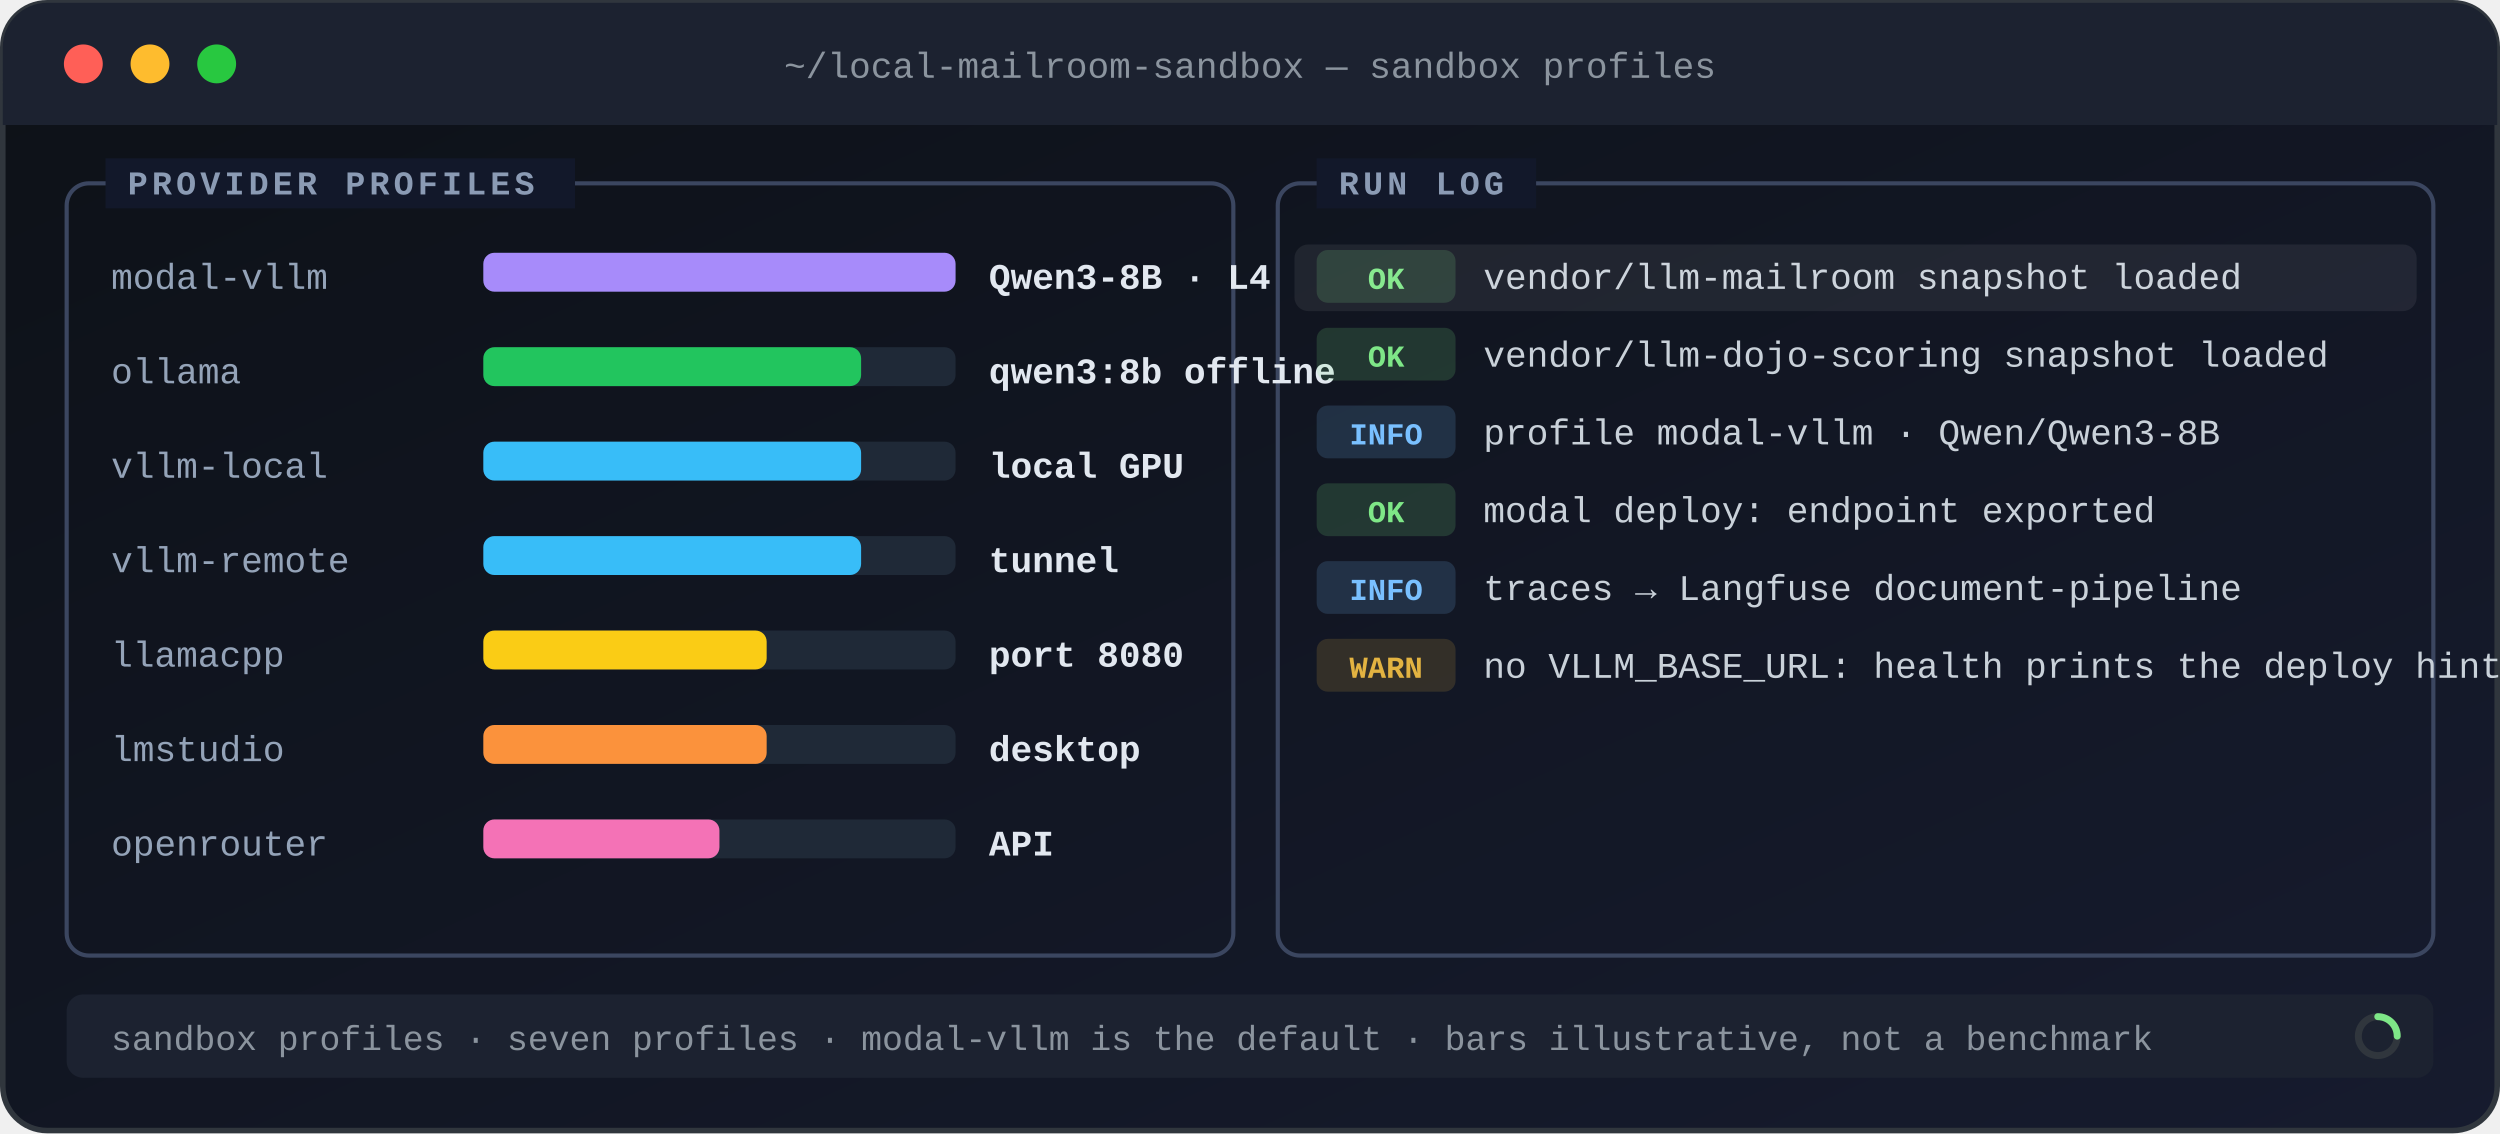
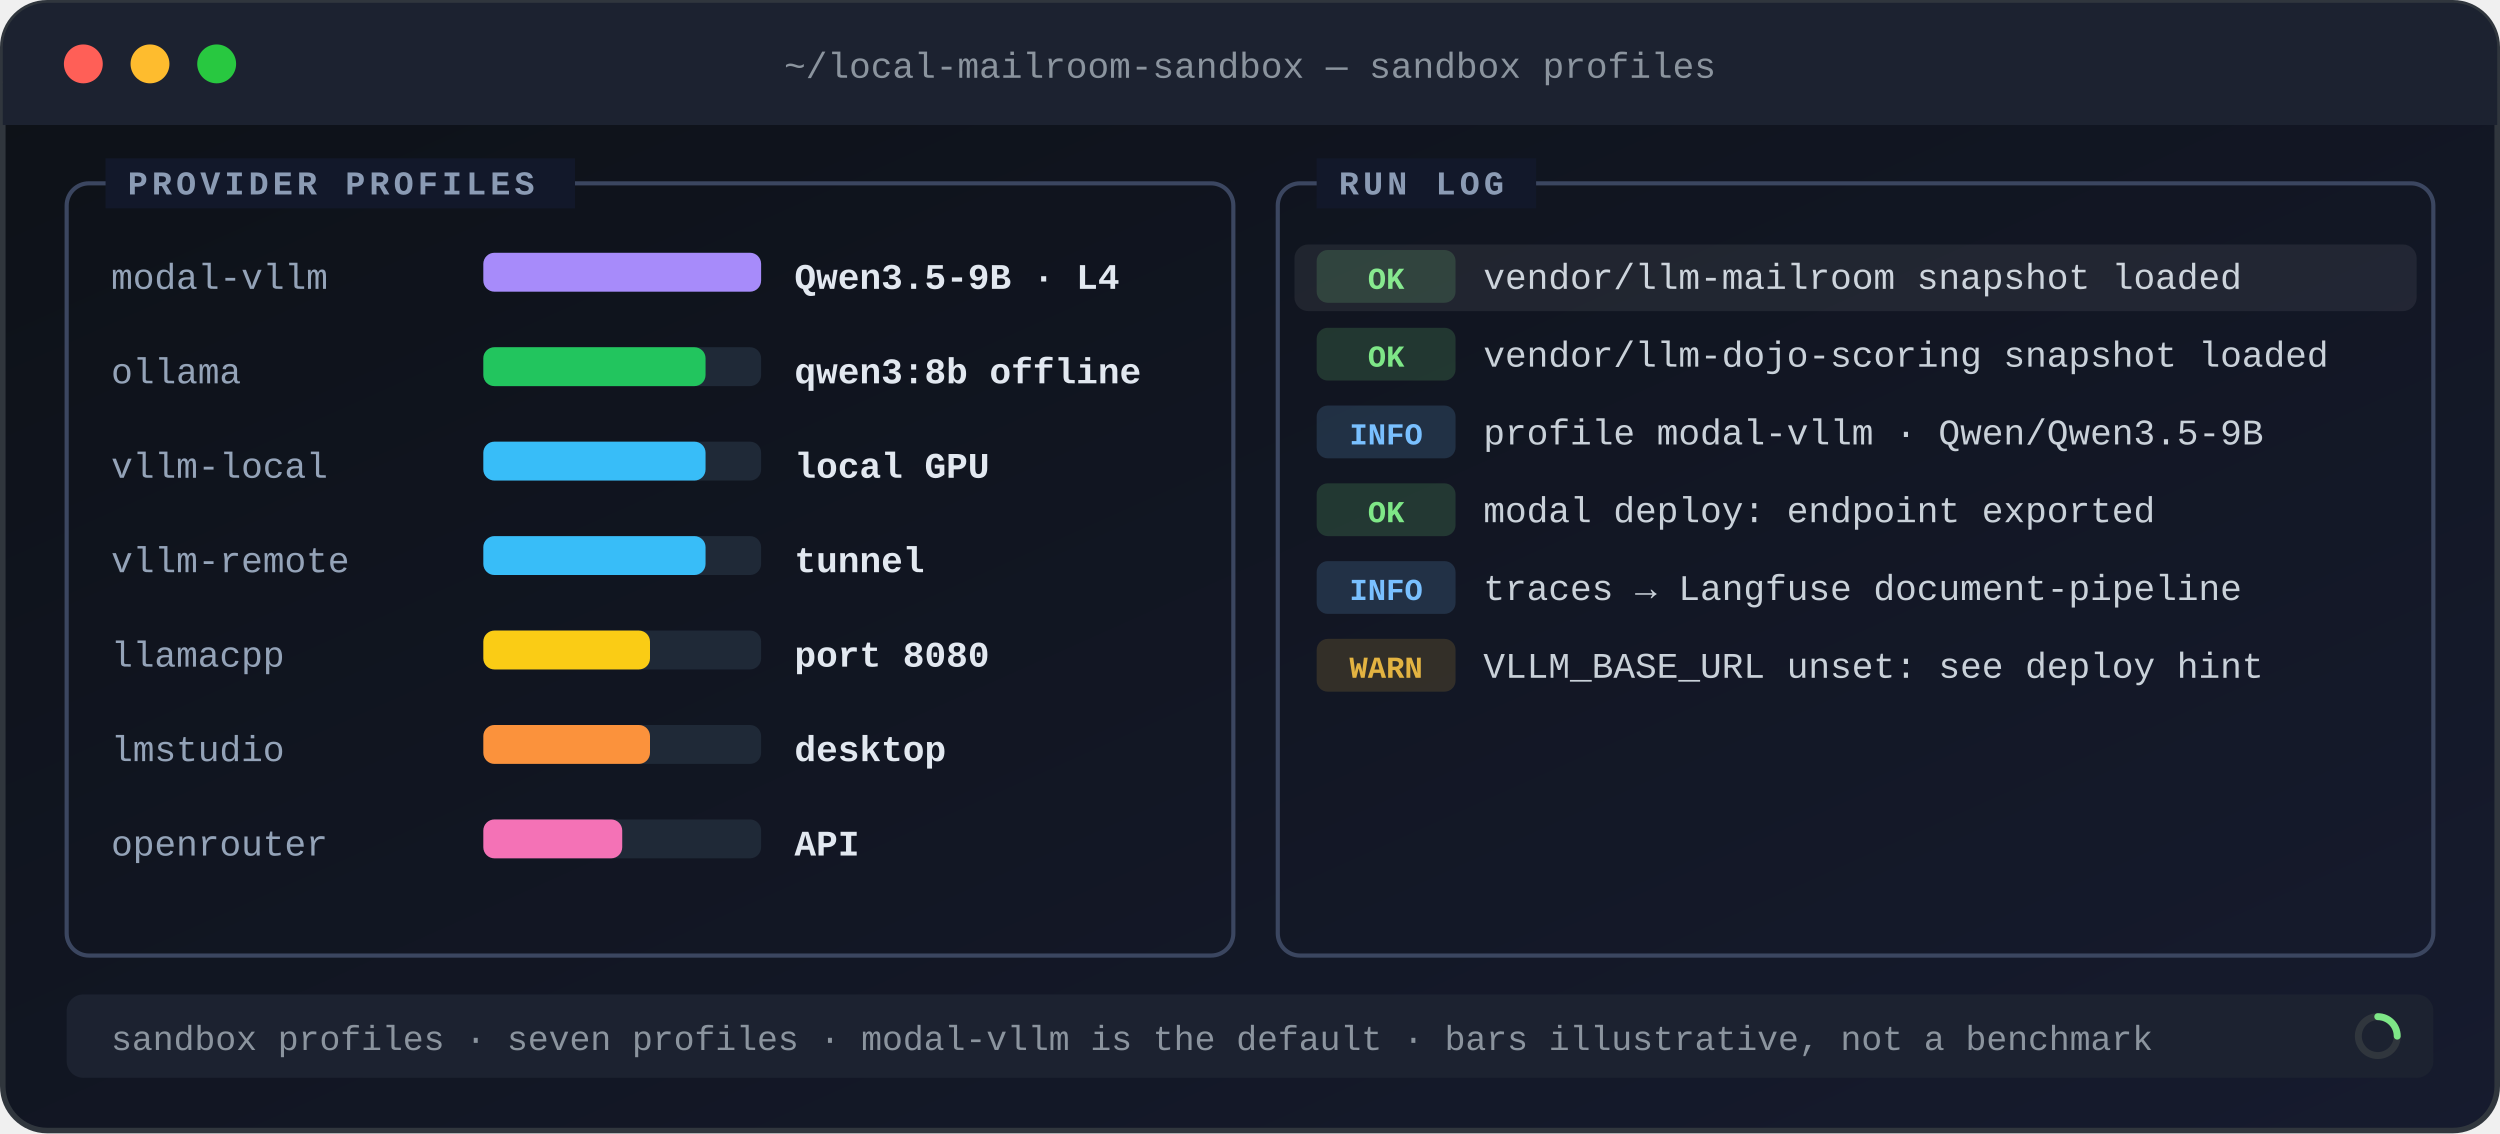
<svg xmlns="http://www.w3.org/2000/svg" viewBox="0 0 900 408" width="900" height="408" role="img" aria-labelledby="t d" font-family="ui-monospace,SFMono-Regular,Menlo,Consolas,'Liberation Mono',monospace">
  <defs>
    <linearGradient id="bg" x1="0" y1="0" x2="1" y2="1">
      <stop offset="0" stop-color="#0d1117" />
      <stop offset="1" stop-color="#161b2e" />
    </linearGradient>
    <linearGradient id="sheen" x1="0" y1="0" x2="1" y2="0">
      <stop offset="0" stop-color="#fff" stop-opacity="0" />
      <stop offset=".5" stop-color="#fff" stop-opacity=".35" />
      <stop offset="1" stop-color="#fff" stop-opacity="0" />
    </linearGradient>
  </defs>
  <style>@media (prefers-reduced-motion: reduce){.motion{display:none}}</style>
  <rect x="1" y="1" width="898" height="406" rx="16" fill="url(#bg)" stroke="#30363d" stroke-width="2" />
  <rect x="1" y="1" width="898" height="44" rx="16" fill="#1c2230" />
  <rect x="1" y="30" width="898" height="15" fill="#1c2230" />
  <circle cx="30" cy="23" r="7" fill="#ff5f57" />
  <circle cx="54" cy="23" r="7" fill="#febc2e" />
  <circle cx="78" cy="23" r="7" fill="#28c840" />
  <text x="450" y="28" text-anchor="middle" font-size="13" fill="#8b949e">~/local-mailroom-sandbox — sandbox profiles</text>
  <rect x="24" y="66" width="420" height="278" rx="8" fill="none" stroke="#3b4660" stroke-width="1.5" />
  <rect x="38" y="57" width="169" height="18" fill="#12182a" />
  <text x="46" y="70" font-size="12" fill="#8b9bb4" font-weight="700" letter-spacing="1.5">PROVIDER PROFILES</text>
  <rect x="460" y="66" width="416" height="278" rx="8" fill="none" stroke="#3b4660" stroke-width="1.5" />
  <rect x="474" y="57" width="79" height="18" fill="#12182a" />
  <text x="482" y="70" font-size="12" fill="#8b9bb4" font-weight="700" letter-spacing="1.5">RUN LOG</text>
  <text x="40" y="104" font-size="13" fill="#94a3b8">modal-vllm</text>
-   <rect x="174" y="91" width="170" height="14" rx="4" fill="#1f2937" />
-   <rect x="174" y="91" width="170" height="14" rx="4" fill="#a78bfa" />
+   <rect x="174" y="91" width="100" height="14" rx="4" fill="#1f2937" />
+   <rect x="174" y="91" width="100" height="14" rx="4" fill="#a78bfa" />
  <clipPath id="g0">
-     <rect x="174" y="91" width="170" height="14" rx="4" />
+     <rect x="174" y="91" width="100" height="14" rx="4" />
  </clipPath>
  <g class="motion" clip-path="url(#g0)">
    <rect x="124" y="91" width="50" height="14" fill="url(#sheen)">
-       <animate attributeName="x" values="124;344;344" keyTimes="0;.45;1" dur="4s" begin="0s" repeatCount="indefinite" />
+       <animate attributeName="x" values="124;274;274" keyTimes="0;.45;1" dur="4s" begin="0s" repeatCount="indefinite" />
    </rect>
  </g>
-   <text x="356" y="104" font-size="13" fill="#e2e8f0" font-weight="700">Qwen3-8B · L4</text>
+   <text x="286" y="104" font-size="13" fill="#e2e8f0" font-weight="700">Qwen3.5-9B · L4</text>
  <text x="40" y="138" font-size="13" fill="#94a3b8">ollama</text>
-   <rect x="174" y="125" width="170" height="14" rx="4" fill="#1f2937" />
-   <rect x="174" y="125" width="136" height="14" rx="4" fill="#22c55e" />
+   <rect x="174" y="125" width="100" height="14" rx="4" fill="#1f2937" />
+   <rect x="174" y="125" width="80" height="14" rx="4" fill="#22c55e" />
  <clipPath id="g1">
-     <rect x="174" y="125" width="136" height="14" rx="4" />
+     <rect x="174" y="125" width="80" height="14" rx="4" />
  </clipPath>
  <g class="motion" clip-path="url(#g1)">
    <rect x="124" y="125" width="50" height="14" fill="url(#sheen)">
-       <animate attributeName="x" values="124;310;310" keyTimes="0;.45;1" dur="4s" begin="0.3s" repeatCount="indefinite" />
+       <animate attributeName="x" values="124;254;254" keyTimes="0;.45;1" dur="4s" begin="0.3s" repeatCount="indefinite" />
    </rect>
  </g>
-   <text x="356" y="138" font-size="13" fill="#e2e8f0" font-weight="700">qwen3:8b offline</text>
+   <text x="286" y="138" font-size="13" fill="#e2e8f0" font-weight="700">qwen3:8b offline</text>
  <text x="40" y="172" font-size="13" fill="#94a3b8">vllm-local</text>
-   <rect x="174" y="159" width="170" height="14" rx="4" fill="#1f2937" />
-   <rect x="174" y="159" width="136" height="14" rx="4" fill="#38bdf8" />
+   <rect x="174" y="159" width="100" height="14" rx="4" fill="#1f2937" />
+   <rect x="174" y="159" width="80" height="14" rx="4" fill="#38bdf8" />
  <clipPath id="g2">
-     <rect x="174" y="159" width="136" height="14" rx="4" />
+     <rect x="174" y="159" width="80" height="14" rx="4" />
  </clipPath>
  <g class="motion" clip-path="url(#g2)">
    <rect x="124" y="159" width="50" height="14" fill="url(#sheen)">
-       <animate attributeName="x" values="124;310;310" keyTimes="0;.45;1" dur="4s" begin="0.7s" repeatCount="indefinite" />
+       <animate attributeName="x" values="124;254;254" keyTimes="0;.45;1" dur="4s" begin="0.7s" repeatCount="indefinite" />
    </rect>
  </g>
-   <text x="356" y="172" font-size="13" fill="#e2e8f0" font-weight="700">local GPU</text>
+   <text x="286" y="172" font-size="13" fill="#e2e8f0" font-weight="700">local GPU</text>
  <text x="40" y="206" font-size="13" fill="#94a3b8">vllm-remote</text>
-   <rect x="174" y="193" width="170" height="14" rx="4" fill="#1f2937" />
-   <rect x="174" y="193" width="136" height="14" rx="4" fill="#38bdf8" />
+   <rect x="174" y="193" width="100" height="14" rx="4" fill="#1f2937" />
+   <rect x="174" y="193" width="80" height="14" rx="4" fill="#38bdf8" />
  <clipPath id="g3">
-     <rect x="174" y="193" width="136" height="14" rx="4" />
+     <rect x="174" y="193" width="80" height="14" rx="4" />
  </clipPath>
  <g class="motion" clip-path="url(#g3)">
    <rect x="124" y="193" width="50" height="14" fill="url(#sheen)">
-       <animate attributeName="x" values="124;310;310" keyTimes="0;.45;1" dur="4s" begin="1s" repeatCount="indefinite" />
+       <animate attributeName="x" values="124;254;254" keyTimes="0;.45;1" dur="4s" begin="1s" repeatCount="indefinite" />
    </rect>
  </g>
-   <text x="356" y="206" font-size="13" fill="#e2e8f0" font-weight="700">tunnel</text>
+   <text x="286" y="206" font-size="13" fill="#e2e8f0" font-weight="700">tunnel</text>
  <text x="40" y="240" font-size="13" fill="#94a3b8">llamacpp</text>
-   <rect x="174" y="227" width="170" height="14" rx="4" fill="#1f2937" />
-   <rect x="174" y="227" width="102" height="14" rx="4" fill="#facc15" />
+   <rect x="174" y="227" width="100" height="14" rx="4" fill="#1f2937" />
+   <rect x="174" y="227" width="60" height="14" rx="4" fill="#facc15" />
  <clipPath id="g4">
-     <rect x="174" y="227" width="102" height="14" rx="4" />
+     <rect x="174" y="227" width="60" height="14" rx="4" />
  </clipPath>
  <g class="motion" clip-path="url(#g4)">
    <rect x="124" y="227" width="50" height="14" fill="url(#sheen)">
-       <animate attributeName="x" values="124;276;276" keyTimes="0;.45;1" dur="4s" begin="1.4s" repeatCount="indefinite" />
+       <animate attributeName="x" values="124;234;234" keyTimes="0;.45;1" dur="4s" begin="1.4s" repeatCount="indefinite" />
    </rect>
  </g>
-   <text x="356" y="240" font-size="13" fill="#e2e8f0" font-weight="700">port 8080</text>
+   <text x="286" y="240" font-size="13" fill="#e2e8f0" font-weight="700">port 8080</text>
  <text x="40" y="274" font-size="13" fill="#94a3b8">lmstudio</text>
-   <rect x="174" y="261" width="170" height="14" rx="4" fill="#1f2937" />
-   <rect x="174" y="261" width="102" height="14" rx="4" fill="#fb923c" />
+   <rect x="174" y="261" width="100" height="14" rx="4" fill="#1f2937" />
+   <rect x="174" y="261" width="60" height="14" rx="4" fill="#fb923c" />
  <clipPath id="g5">
-     <rect x="174" y="261" width="102" height="14" rx="4" />
+     <rect x="174" y="261" width="60" height="14" rx="4" />
  </clipPath>
  <g class="motion" clip-path="url(#g5)">
    <rect x="124" y="261" width="50" height="14" fill="url(#sheen)">
-       <animate attributeName="x" values="124;276;276" keyTimes="0;.45;1" dur="4s" begin="1.8s" repeatCount="indefinite" />
+       <animate attributeName="x" values="124;234;234" keyTimes="0;.45;1" dur="4s" begin="1.8s" repeatCount="indefinite" />
    </rect>
  </g>
-   <text x="356" y="274" font-size="13" fill="#e2e8f0" font-weight="700">desktop</text>
+   <text x="286" y="274" font-size="13" fill="#e2e8f0" font-weight="700">desktop</text>
  <text x="40" y="308" font-size="13" fill="#94a3b8">openrouter</text>
-   <rect x="174" y="295" width="170" height="14" rx="4" fill="#1f2937" />
-   <rect x="174" y="295" width="85" height="14" rx="4" fill="#f472b6" />
+   <rect x="174" y="295" width="100" height="14" rx="4" fill="#1f2937" />
+   <rect x="174" y="295" width="50" height="14" rx="4" fill="#f472b6" />
  <clipPath id="g6">
-     <rect x="174" y="295" width="85" height="14" rx="4" />
+     <rect x="174" y="295" width="50" height="14" rx="4" />
  </clipPath>
  <g class="motion" clip-path="url(#g6)">
    <rect x="124" y="295" width="50" height="14" fill="url(#sheen)">
-       <animate attributeName="x" values="124;259;259" keyTimes="0;.45;1" dur="4s" begin="2.1s" repeatCount="indefinite" />
+       <animate attributeName="x" values="124;224;224" keyTimes="0;.45;1" dur="4s" begin="2.1s" repeatCount="indefinite" />
    </rect>
  </g>
-   <text x="356" y="308" font-size="13" fill="#e2e8f0" font-weight="700">API</text>
+   <text x="286" y="308" font-size="13" fill="#e2e8f0" font-weight="700">API</text>
  <rect x="474" y="90" width="50" height="19" rx="4" fill="#7ee787" fill-opacity=".16" />
  <text x="499" y="104" font-size="11" fill="#7ee787" font-weight="700" text-anchor="middle">OK</text>
  <text x="534" y="104" font-size="13" fill="#c9d1d9">vendor/llm-mailroom snapshot loaded</text>
  <rect x="474" y="118" width="50" height="19" rx="4" fill="#7ee787" fill-opacity=".16" />
  <text x="499" y="132" font-size="11" fill="#7ee787" font-weight="700" text-anchor="middle">OK</text>
  <text x="534" y="132" font-size="13" fill="#c9d1d9">vendor/llm-dojo-scoring snapshot loaded</text>
  <rect x="474" y="146" width="50" height="19" rx="4" fill="#79c0ff" fill-opacity=".16" />
  <text x="499" y="160" font-size="11" fill="#79c0ff" font-weight="700" text-anchor="middle">INFO</text>
-   <text x="534" y="160" font-size="13" fill="#c9d1d9">profile modal-vllm · Qwen/Qwen3-8B</text>
+   <text x="534" y="160" font-size="13" fill="#c9d1d9">profile modal-vllm · Qwen/Qwen3.5-9B</text>
  <rect x="474" y="174" width="50" height="19" rx="4" fill="#7ee787" fill-opacity=".16" />
  <text x="499" y="188" font-size="11" fill="#7ee787" font-weight="700" text-anchor="middle">OK</text>
  <text x="534" y="188" font-size="13" fill="#c9d1d9">modal deploy: endpoint exported</text>
  <rect x="474" y="202" width="50" height="19" rx="4" fill="#79c0ff" fill-opacity=".16" />
  <text x="499" y="216" font-size="11" fill="#79c0ff" font-weight="700" text-anchor="middle">INFO</text>
  <text x="534" y="216" font-size="13" fill="#c9d1d9">traces → Langfuse document-pipeline</text>
  <rect x="474" y="230" width="50" height="19" rx="4" fill="#e3b341" fill-opacity=".16" />
  <text x="499" y="244" font-size="11" fill="#e3b341" font-weight="700" text-anchor="middle">WARN</text>
-   <text x="534" y="244" font-size="13" fill="#c9d1d9">no VLLM_BASE_URL: health prints the deploy hint</text>
+   <text x="534" y="244" font-size="13" fill="#c9d1d9">VLLM_BASE_URL unset: see deploy hint</text>
  <rect class="motion" x="466" y="88" width="404" height="24" rx="5" fill="#ffffff" opacity=".07">
    <animate attributeName="y" values="88;228;88" dur="7.2s" repeatCount="indefinite" />
  </rect>
  <rect x="24" y="358" width="852" height="30" rx="6" fill="#1c2230" />
  <text x="40" y="378" font-size="12.5" fill="#8b949e">sandbox profiles · seven profiles · modal-vllm is the default · bars illustrative, not a benchmark</text>
  <g class="motion" transform="translate(856 373)">
    <circle r="7" fill="none" stroke="#30363d" stroke-width="2.5" />
    <path d="M0 -7 A7 7 0 0 1 7 0" fill="none" stroke="#7ee787" stroke-width="2.5" stroke-linecap="round">
      <animateTransform attributeName="transform" type="rotate" from="0" to="360" dur="1.1s" repeatCount="indefinite" />
    </path>
  </g>
</svg>
